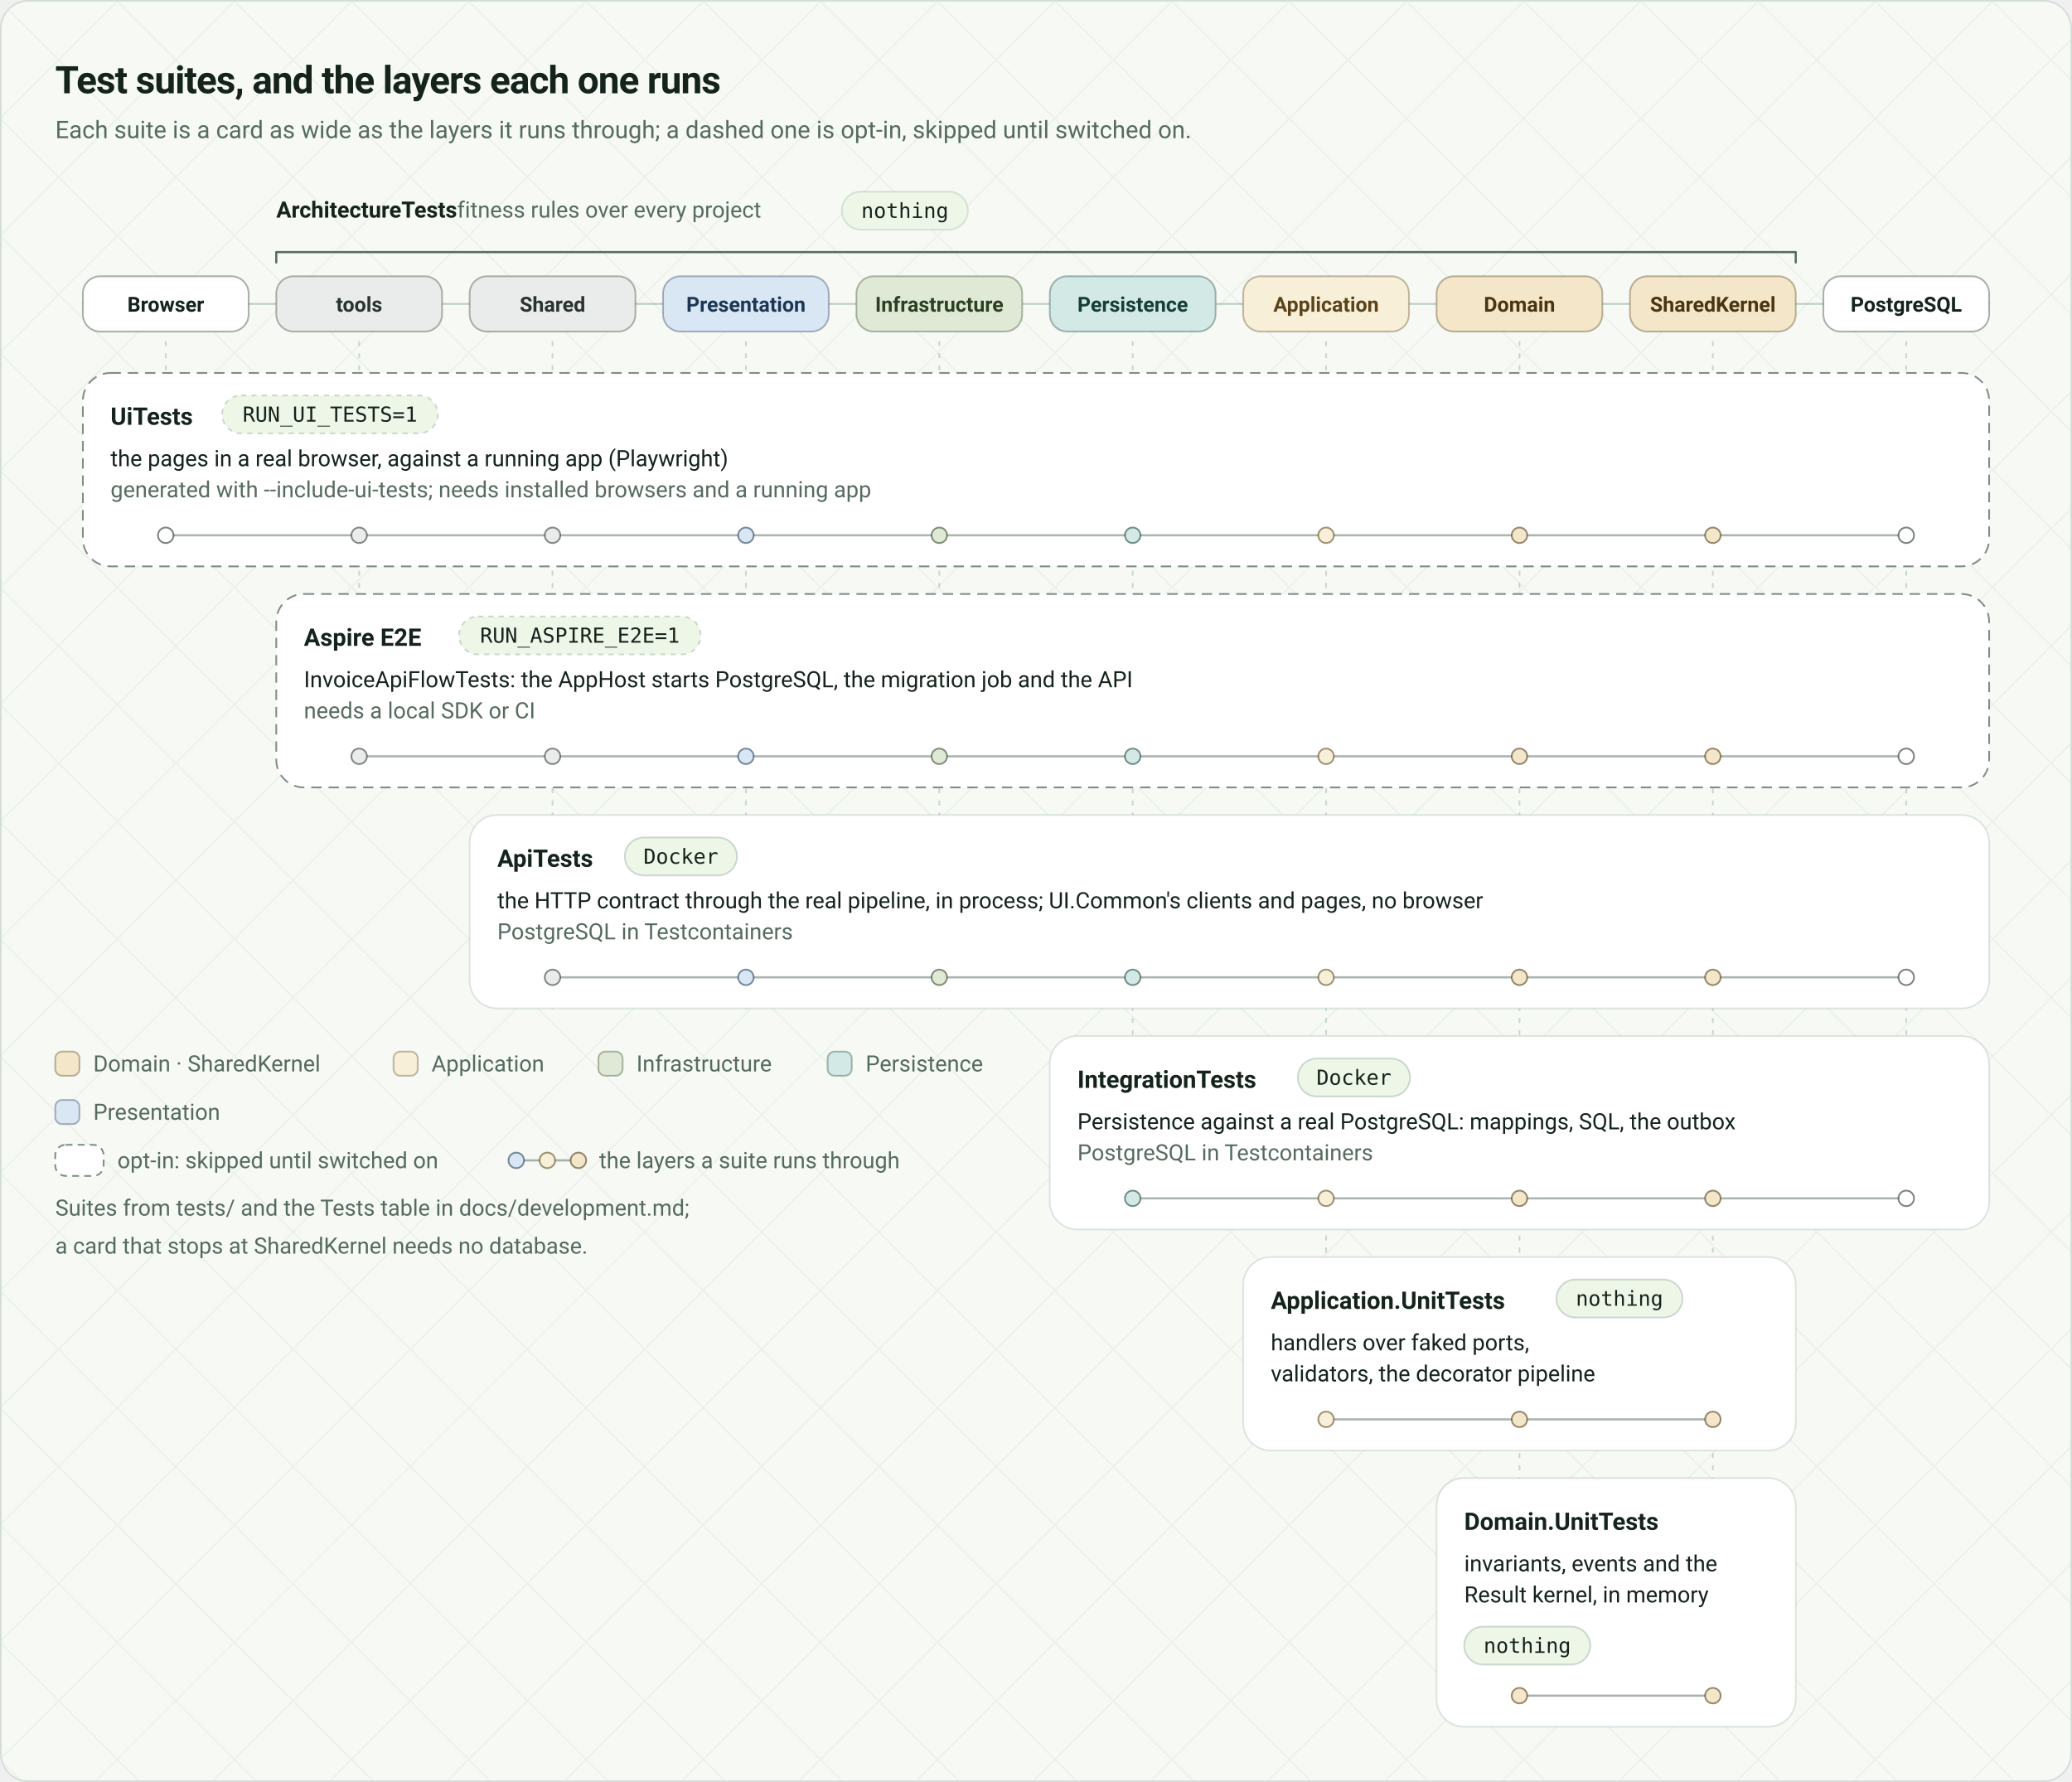
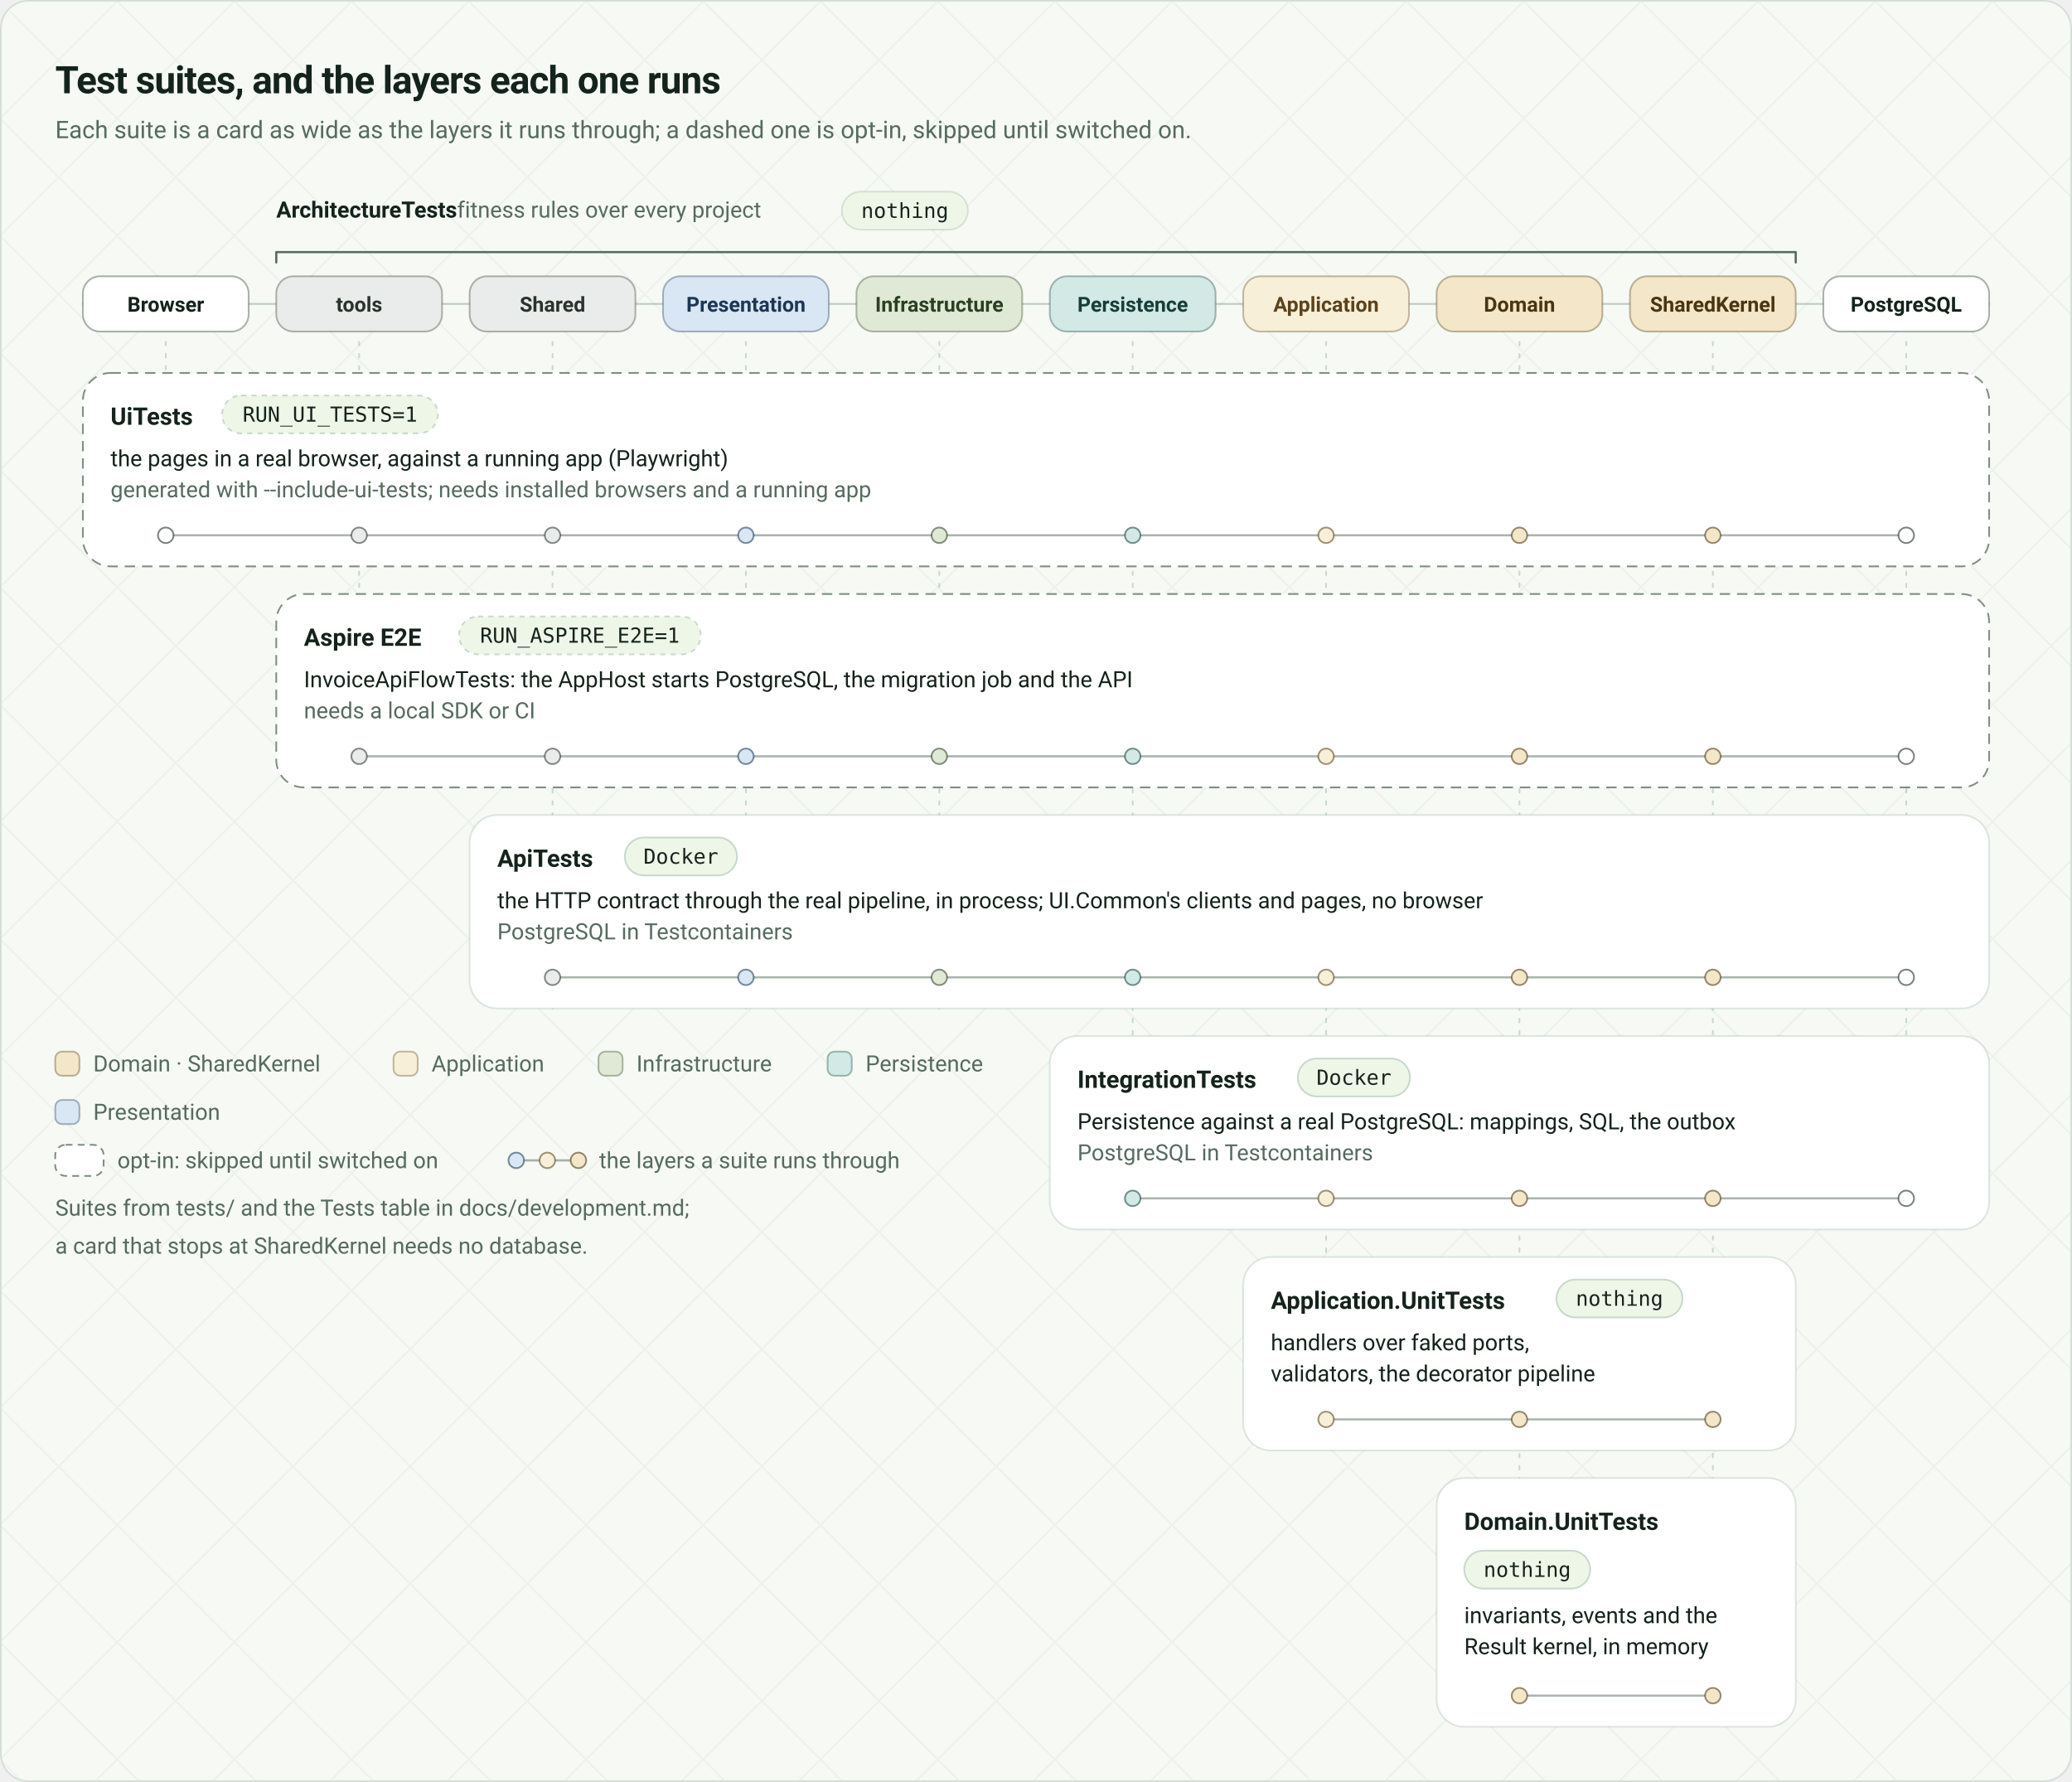
<svg xmlns="http://www.w3.org/2000/svg" width="1200" height="1032" viewBox="0 0 1200 1032" role="img" aria-labelledby="title desc">
  <style>
    .m12 { font-family: ui-monospace, SFMono-Regular, Menlo, Consolas, monospace; font-size: 12px; font-weight: 400 }
    .s12w600 { font-family: ui-sans-serif, -apple-system, "Segoe UI", Roboto, Helvetica, Arial, sans-serif; font-size: 12px; font-weight: 600 }
    .s13 { font-family: ui-sans-serif, -apple-system, "Segoe UI", Roboto, Helvetica, Arial, sans-serif; font-size: 13px; font-weight: 400 }
    .s13w600 { font-family: ui-sans-serif, -apple-system, "Segoe UI", Roboto, Helvetica, Arial, sans-serif; font-size: 13px; font-weight: 600 }
    .s14 { font-family: ui-sans-serif, -apple-system, "Segoe UI", Roboto, Helvetica, Arial, sans-serif; font-size: 14px; font-weight: 400 }
    .s14w600 { font-family: ui-sans-serif, -apple-system, "Segoe UI", Roboto, Helvetica, Arial, sans-serif; font-size: 14px; font-weight: 600 }
    .s22w600 { font-family: ui-sans-serif, -apple-system, "Segoe UI", Roboto, Helvetica, Arial, sans-serif; font-size: 22px; font-weight: 600 }
  </style>
  <defs>
    <pattern id="lattice" width="48" height="48" patternUnits="userSpaceOnUse" patternTransform="rotate(45)">
      <path d="M0 0.5 H48 M0.5 0 V48" fill="none" stroke="#1f5c3d" stroke-opacity="0.04" stroke-width="1" />
    </pattern>
  </defs>
  <rect x="0.5" y="0.5" width="1199" height="1031" rx="16" fill="#f6f9f4" stroke="#1f5c3d" stroke-width="1" stroke-opacity="0.14" />
  <rect x="1" y="1" width="1198" height="1030" rx="15.5" fill="url(#lattice)" />
  <text class="s22w600" x="32" y="54" fill="#14231b" letter-spacing="-0.44">Test suites, and the layers each one runs</text>
  <text class="s14" x="32" y="80" fill="#566b5f">Each suite is a card as wide as the layers it runs through; a dashed one is opt-in, skipped until switched on.</text>
  <text class="s13w600" x="160" y="126" fill="#14231b">ArchitectureTests<tspan class="s13" fill="#566b5f">  fitness rules over every project</tspan>
  </text>
  <rect x="487.56" y="111" width="73" height="22" rx="11" fill="#eef6e8" stroke="#1f5c3d" stroke-width="1" stroke-opacity="0.14" />
  <text class="m12" x="524.06" y="126.2" fill="#14231b" text-anchor="middle">nothing</text>
  <path d="M160 152 V146 H1040 V152" fill="none" stroke="#566b5f" stroke-width="1.25" stroke-linecap="round" stroke-linejoin="round" />
  <line x1="48" y1="176" x2="1152" y2="176" stroke="#1f5c3d" stroke-width="1" stroke-linecap="round" stroke-opacity="0.28" />
  <rect x="48" y="160" width="96" height="32" rx="10" fill="#ffffff" stroke="#14231b" stroke-width="1" stroke-opacity="0.35" />
  <text class="s12w600" x="96" y="180.5" fill="#14231b" text-anchor="middle">Browser</text>
  <rect x="160" y="160" width="96" height="32" rx="10" fill="#e9ecea" stroke="#2a332d" stroke-width="1" stroke-opacity="0.35" />
  <text class="s12w600" x="208" y="180.5" fill="#2a332d" text-anchor="middle">tools</text>
  <rect x="272" y="160" width="96" height="32" rx="10" fill="#e9ecea" stroke="#2a332d" stroke-width="1" stroke-opacity="0.35" />
  <text class="s12w600" x="320" y="180.5" fill="#2a332d" text-anchor="middle">Shared</text>
  <rect x="384" y="160" width="96" height="32" rx="10" fill="#d9e6f3" stroke="#1c3654" stroke-width="1" stroke-opacity="0.35" />
  <text class="s12w600" x="432" y="180.5" fill="#1c3654" text-anchor="middle">Presentation</text>
  <rect x="496" y="160" width="96" height="32" rx="10" fill="#dfe9d6" stroke="#2b4022" stroke-width="1" stroke-opacity="0.35" />
  <text class="s12w600" x="544" y="180.5" fill="#2b4022" text-anchor="middle">Infrastructure</text>
  <rect x="608" y="160" width="96" height="32" rx="10" fill="#d3e9e6" stroke="#163e39" stroke-width="1" stroke-opacity="0.35" />
  <text class="s12w600" x="656" y="180.5" fill="#163e39" text-anchor="middle">Persistence</text>
  <rect x="720" y="160" width="96" height="32" rx="10" fill="#f8efd9" stroke="#5a431a" stroke-width="1" stroke-opacity="0.35" />
  <text class="s12w600" x="768" y="180.5" fill="#5a431a" text-anchor="middle">Application</text>
  <rect x="832" y="160" width="96" height="32" rx="10" fill="#f3e6c9" stroke="#4a3511" stroke-width="1" stroke-opacity="0.35" />
  <text class="s12w600" x="880" y="180.5" fill="#4a3511" text-anchor="middle">Domain</text>
  <rect x="944" y="160" width="96" height="32" rx="10" fill="#f3e6c9" stroke="#4a3511" stroke-width="1" stroke-opacity="0.35" />
  <text class="s12w600" x="992" y="180.5" fill="#4a3511" text-anchor="middle">SharedKernel</text>
  <rect x="1056" y="160" width="96" height="32" rx="10" fill="#ffffff" stroke="#14231b" stroke-width="1" stroke-opacity="0.35" />
  <text class="s12w600" x="1104" y="180.5" fill="#14231b" text-anchor="middle">PostgreSQL</text>
  <line x1="96" y1="198" x2="96" y2="328" stroke="#1f5c3d" stroke-width="1" stroke-linecap="round" stroke-opacity="0.21" stroke-dasharray="2 5" />
  <line x1="208" y1="198" x2="208" y2="456" stroke="#1f5c3d" stroke-width="1" stroke-linecap="round" stroke-opacity="0.21" stroke-dasharray="2 5" />
  <line x1="320" y1="198" x2="320" y2="584" stroke="#1f5c3d" stroke-width="1" stroke-linecap="round" stroke-opacity="0.21" stroke-dasharray="2 5" />
  <line x1="432" y1="198" x2="432" y2="584" stroke="#1f5c3d" stroke-width="1" stroke-linecap="round" stroke-opacity="0.21" stroke-dasharray="2 5" />
  <line x1="544" y1="198" x2="544" y2="584" stroke="#1f5c3d" stroke-width="1" stroke-linecap="round" stroke-opacity="0.21" stroke-dasharray="2 5" />
  <line x1="656" y1="198" x2="656" y2="712" stroke="#1f5c3d" stroke-width="1" stroke-linecap="round" stroke-opacity="0.21" stroke-dasharray="2 5" />
  <line x1="768" y1="198" x2="768" y2="840" stroke="#1f5c3d" stroke-width="1" stroke-linecap="round" stroke-opacity="0.21" stroke-dasharray="2 5" />
  <line x1="880" y1="198" x2="880" y2="1000" stroke="#1f5c3d" stroke-width="1" stroke-linecap="round" stroke-opacity="0.21" stroke-dasharray="2 5" />
  <line x1="992" y1="198" x2="992" y2="1000" stroke="#1f5c3d" stroke-width="1" stroke-linecap="round" stroke-opacity="0.21" stroke-dasharray="2 5" />
  <line x1="1104" y1="198" x2="1104" y2="712" stroke="#1f5c3d" stroke-width="1" stroke-linecap="round" stroke-opacity="0.21" stroke-dasharray="2 5" />
  <rect x="48" y="216" width="1104" height="112" rx="16" fill="#ffffff" stroke="#566b5f" stroke-width="1" stroke-opacity="0.75" stroke-dasharray="6 4" />
  <text class="s14w600" x="64" y="246" fill="#14231b">UiTests</text>
+   <rect x="128.61" y="229" width="125" height="22" rx="11" fill="#eef6e8" stroke="#1f5c3d" stroke-width="1" stroke-opacity="0.21" stroke-dasharray="3 3" />
+   <text class="m12" x="191.11" y="244.2" fill="#14231b" text-anchor="middle">RUN_UI_TESTS=1</text>
  <text class="s13" x="64" y="270" fill="#14231b">the pages in a real browser, against a running app (Playwright)</text>
  <text class="s13" x="64" y="288" fill="#566b5f">generated with --include-ui-tests; needs installed browsers and a running app</text>
-   <rect x="128.61" y="229" width="125" height="22" rx="11" fill="#eef6e8" stroke="#1f5c3d" stroke-width="1" stroke-opacity="0.21" stroke-dasharray="3 3" />
-   <text class="m12" x="191.11" y="244.2" fill="#14231b" text-anchor="middle">RUN_UI_TESTS=1</text>
  <line x1="96" y1="310" x2="1104" y2="310" stroke="#566b5f" stroke-width="1.25" stroke-linecap="round" stroke-opacity="0.5" />
  <circle cx="96" cy="310" r="4.5" fill="#ffffff" stroke="#14231b" stroke-width="1" stroke-opacity="0.56" />
  <circle cx="208" cy="310" r="4.5" fill="#e9ecea" stroke="#2a332d" stroke-width="1" stroke-opacity="0.56" />
  <circle cx="320" cy="310" r="4.5" fill="#e9ecea" stroke="#2a332d" stroke-width="1" stroke-opacity="0.56" />
  <circle cx="432" cy="310" r="4.5" fill="#d9e6f3" stroke="#1c3654" stroke-width="1" stroke-opacity="0.56" />
  <circle cx="544" cy="310" r="4.5" fill="#dfe9d6" stroke="#2b4022" stroke-width="1" stroke-opacity="0.56" />
  <circle cx="656" cy="310" r="4.5" fill="#d3e9e6" stroke="#163e39" stroke-width="1" stroke-opacity="0.56" />
  <circle cx="768" cy="310" r="4.5" fill="#f8efd9" stroke="#5a431a" stroke-width="1" stroke-opacity="0.56" />
  <circle cx="880" cy="310" r="4.5" fill="#f3e6c9" stroke="#4a3511" stroke-width="1" stroke-opacity="0.56" />
  <circle cx="992" cy="310" r="4.5" fill="#f3e6c9" stroke="#4a3511" stroke-width="1" stroke-opacity="0.56" />
  <circle cx="1104" cy="310" r="4.5" fill="#ffffff" stroke="#14231b" stroke-width="1" stroke-opacity="0.56" />
  <rect x="160" y="344" width="992" height="112" rx="16" fill="#ffffff" stroke="#566b5f" stroke-width="1" stroke-opacity="0.75" stroke-dasharray="6 4" />
  <text class="s14w600" x="176" y="374" fill="#14231b">Aspire E2E</text>
+   <rect x="265.83" y="357" width="140" height="22" rx="11" fill="#eef6e8" stroke="#1f5c3d" stroke-width="1" stroke-opacity="0.21" stroke-dasharray="3 3" />
+   <text class="m12" x="335.83" y="372.2" fill="#14231b" text-anchor="middle">RUN_ASPIRE_E2E=1</text>
  <text class="s13" x="176" y="398" fill="#14231b">InvoiceApiFlowTests: the AppHost starts PostgreSQL, the migration job and the API</text>
  <text class="s13" x="176" y="416" fill="#566b5f">needs a local SDK or CI</text>
-   <rect x="265.83" y="357" width="140" height="22" rx="11" fill="#eef6e8" stroke="#1f5c3d" stroke-width="1" stroke-opacity="0.21" stroke-dasharray="3 3" />
-   <text class="m12" x="335.83" y="372.2" fill="#14231b" text-anchor="middle">RUN_ASPIRE_E2E=1</text>
  <line x1="208" y1="438" x2="1104" y2="438" stroke="#566b5f" stroke-width="1.25" stroke-linecap="round" stroke-opacity="0.5" />
  <circle cx="208" cy="438" r="4.5" fill="#e9ecea" stroke="#2a332d" stroke-width="1" stroke-opacity="0.56" />
  <circle cx="320" cy="438" r="4.5" fill="#e9ecea" stroke="#2a332d" stroke-width="1" stroke-opacity="0.56" />
  <circle cx="432" cy="438" r="4.5" fill="#d9e6f3" stroke="#1c3654" stroke-width="1" stroke-opacity="0.56" />
  <circle cx="544" cy="438" r="4.5" fill="#dfe9d6" stroke="#2b4022" stroke-width="1" stroke-opacity="0.56" />
  <circle cx="656" cy="438" r="4.5" fill="#d3e9e6" stroke="#163e39" stroke-width="1" stroke-opacity="0.56" />
  <circle cx="768" cy="438" r="4.5" fill="#f8efd9" stroke="#5a431a" stroke-width="1" stroke-opacity="0.56" />
  <circle cx="880" cy="438" r="4.5" fill="#f3e6c9" stroke="#4a3511" stroke-width="1" stroke-opacity="0.56" />
  <circle cx="992" cy="438" r="4.5" fill="#f3e6c9" stroke="#4a3511" stroke-width="1" stroke-opacity="0.56" />
  <circle cx="1104" cy="438" r="4.5" fill="#ffffff" stroke="#14231b" stroke-width="1" stroke-opacity="0.56" />
  <rect x="272" y="472" width="880" height="112" rx="16" fill="#ffffff" stroke="#1f5c3d" stroke-width="1" stroke-opacity="0.14" />
  <text class="s14w600" x="288" y="502" fill="#14231b">ApiTests</text>
+   <rect x="361.85" y="485" width="65" height="22" rx="11" fill="#eef6e8" stroke="#1f5c3d" stroke-width="1" stroke-opacity="0.21" />
+   <text class="m12" x="394.35" y="500.2" fill="#14231b" text-anchor="middle">Docker</text>
  <text class="s13" x="288" y="526" fill="#14231b">the HTTP contract through the real pipeline, in process; UI.Common's clients and pages, no browser</text>
  <text class="s13" x="288" y="544" fill="#566b5f">PostgreSQL in Testcontainers</text>
-   <rect x="361.85" y="485" width="65" height="22" rx="11" fill="#eef6e8" stroke="#1f5c3d" stroke-width="1" stroke-opacity="0.21" />
-   <text class="m12" x="394.35" y="500.2" fill="#14231b" text-anchor="middle">Docker</text>
  <line x1="320" y1="566" x2="1104" y2="566" stroke="#566b5f" stroke-width="1.25" stroke-linecap="round" stroke-opacity="0.5" />
  <circle cx="320" cy="566" r="4.5" fill="#e9ecea" stroke="#2a332d" stroke-width="1" stroke-opacity="0.56" />
  <circle cx="432" cy="566" r="4.5" fill="#d9e6f3" stroke="#1c3654" stroke-width="1" stroke-opacity="0.56" />
  <circle cx="544" cy="566" r="4.5" fill="#dfe9d6" stroke="#2b4022" stroke-width="1" stroke-opacity="0.56" />
  <circle cx="656" cy="566" r="4.5" fill="#d3e9e6" stroke="#163e39" stroke-width="1" stroke-opacity="0.56" />
  <circle cx="768" cy="566" r="4.5" fill="#f8efd9" stroke="#5a431a" stroke-width="1" stroke-opacity="0.56" />
  <circle cx="880" cy="566" r="4.5" fill="#f3e6c9" stroke="#4a3511" stroke-width="1" stroke-opacity="0.56" />
  <circle cx="992" cy="566" r="4.5" fill="#f3e6c9" stroke="#4a3511" stroke-width="1" stroke-opacity="0.56" />
  <circle cx="1104" cy="566" r="4.5" fill="#ffffff" stroke="#14231b" stroke-width="1" stroke-opacity="0.56" />
  <rect x="608" y="600" width="544" height="112" rx="16" fill="#ffffff" stroke="#1f5c3d" stroke-width="1" stroke-opacity="0.14" />
  <text class="s14w600" x="624" y="630" fill="#14231b">IntegrationTests</text>
+   <rect x="751.62" y="613" width="65" height="22" rx="11" fill="#eef6e8" stroke="#1f5c3d" stroke-width="1" stroke-opacity="0.21" />
+   <text class="m12" x="784.12" y="628.2" fill="#14231b" text-anchor="middle">Docker</text>
  <text class="s13" x="624" y="654" fill="#14231b">Persistence against a real PostgreSQL: mappings, SQL, the outbox</text>
  <text class="s13" x="624" y="672" fill="#566b5f">PostgreSQL in Testcontainers</text>
-   <rect x="751.62" y="613" width="65" height="22" rx="11" fill="#eef6e8" stroke="#1f5c3d" stroke-width="1" stroke-opacity="0.21" />
-   <text class="m12" x="784.12" y="628.2" fill="#14231b" text-anchor="middle">Docker</text>
  <line x1="656" y1="694" x2="1104" y2="694" stroke="#566b5f" stroke-width="1.25" stroke-linecap="round" stroke-opacity="0.5" />
  <circle cx="656" cy="694" r="4.5" fill="#d3e9e6" stroke="#163e39" stroke-width="1" stroke-opacity="0.56" />
  <circle cx="768" cy="694" r="4.5" fill="#f8efd9" stroke="#5a431a" stroke-width="1" stroke-opacity="0.56" />
  <circle cx="880" cy="694" r="4.5" fill="#f3e6c9" stroke="#4a3511" stroke-width="1" stroke-opacity="0.56" />
  <circle cx="992" cy="694" r="4.5" fill="#f3e6c9" stroke="#4a3511" stroke-width="1" stroke-opacity="0.56" />
  <circle cx="1104" cy="694" r="4.5" fill="#ffffff" stroke="#14231b" stroke-width="1" stroke-opacity="0.56" />
  <rect x="720" y="728" width="320" height="112" rx="16" fill="#ffffff" stroke="#1f5c3d" stroke-width="1" stroke-opacity="0.14" />
  <text class="s14w600" x="736" y="758" fill="#14231b">Application.UnitTests</text>
+   <rect x="901.42" y="741" width="73" height="22" rx="11" fill="#eef6e8" stroke="#1f5c3d" stroke-width="1" stroke-opacity="0.21" />
+   <text class="m12" x="937.92" y="756.2" fill="#14231b" text-anchor="middle">nothing</text>
  <text class="s13" x="736" y="782" fill="#14231b">handlers over faked ports,</text>
  <text class="s13" x="736" y="800" fill="#14231b">validators, the decorator pipeline</text>
-   <rect x="901.42" y="741" width="73" height="22" rx="11" fill="#eef6e8" stroke="#1f5c3d" stroke-width="1" stroke-opacity="0.21" />
-   <text class="m12" x="937.92" y="756.2" fill="#14231b" text-anchor="middle">nothing</text>
  <line x1="768" y1="822" x2="992" y2="822" stroke="#566b5f" stroke-width="1.25" stroke-linecap="round" stroke-opacity="0.5" />
  <circle cx="768" cy="822" r="4.5" fill="#f8efd9" stroke="#5a431a" stroke-width="1" stroke-opacity="0.56" />
  <circle cx="880" cy="822" r="4.5" fill="#f3e6c9" stroke="#4a3511" stroke-width="1" stroke-opacity="0.56" />
  <circle cx="992" cy="822" r="4.5" fill="#f3e6c9" stroke="#4a3511" stroke-width="1" stroke-opacity="0.56" />
  <rect x="832" y="856" width="208" height="144" rx="16" fill="#ffffff" stroke="#1f5c3d" stroke-width="1" stroke-opacity="0.14" />
  <text class="s14w600" x="848" y="886" fill="#14231b">Domain.UnitTests</text>
-   <text class="s13" x="848" y="910" fill="#14231b">invariants, events and the</text>
-   <text class="s13" x="848" y="928" fill="#14231b">Result kernel, in memory</text>
-   <rect x="848" y="942" width="73" height="22" rx="11" fill="#eef6e8" stroke="#1f5c3d" stroke-width="1" stroke-opacity="0.21" />
-   <text class="m12" x="884.5" y="957.2" fill="#14231b" text-anchor="middle">nothing</text>
+   <rect x="848" y="898" width="73" height="22" rx="11" fill="#eef6e8" stroke="#1f5c3d" stroke-width="1" stroke-opacity="0.21" />
+   <text class="m12" x="884.5" y="913.2" fill="#14231b" text-anchor="middle">nothing</text>
+   <text class="s13" x="848" y="940" fill="#14231b">invariants, events and the</text>
+   <text class="s13" x="848" y="958" fill="#14231b">Result kernel, in memory</text>
  <line x1="880" y1="982" x2="992" y2="982" stroke="#566b5f" stroke-width="1.25" stroke-linecap="round" stroke-opacity="0.5" />
  <circle cx="880" cy="982" r="4.5" fill="#f3e6c9" stroke="#4a3511" stroke-width="1" stroke-opacity="0.56" />
  <circle cx="992" cy="982" r="4.5" fill="#f3e6c9" stroke="#4a3511" stroke-width="1" stroke-opacity="0.56" />
  <rect x="32" y="609" width="14" height="14" rx="4" fill="#f3e6c9" stroke="#4a3511" stroke-width="1" stroke-opacity="0.35" />
  <text class="s13" x="54" y="620.5" fill="#566b5f">Domain · SharedKernel</text>
  <rect x="227.92" y="609" width="14" height="14" rx="4" fill="#f8efd9" stroke="#5a431a" stroke-width="1" stroke-opacity="0.35" />
  <text class="s13" x="249.92" y="620.5" fill="#566b5f">Application</text>
  <rect x="346.59" y="609" width="14" height="14" rx="4" fill="#dfe9d6" stroke="#2b4022" stroke-width="1" stroke-opacity="0.35" />
  <text class="s13" x="368.59" y="620.5" fill="#566b5f">Infrastructure</text>
  <rect x="479.3" y="609" width="14" height="14" rx="4" fill="#d3e9e6" stroke="#163e39" stroke-width="1" stroke-opacity="0.35" />
  <text class="s13" x="501.3" y="620.5" fill="#566b5f">Persistence</text>
  <rect x="32" y="637" width="14" height="14" rx="4" fill="#d9e6f3" stroke="#1c3654" stroke-width="1" stroke-opacity="0.35" />
  <text class="s13" x="54" y="648.5" fill="#566b5f">Presentation</text>
  <rect x="32" y="663" width="28" height="18" rx="6" fill="#ffffff" stroke="#566b5f" stroke-width="1" stroke-opacity="0.75" stroke-dasharray="4 3" />
  <text class="s13" x="68" y="676.5" fill="#566b5f">opt-in: skipped until switched on</text>
  <line x1="298.99" y1="672" x2="334.99" y2="672" stroke="#566b5f" stroke-width="1.25" stroke-linecap="round" stroke-opacity="0.5" />
  <circle cx="298.99" cy="672" r="4.5" fill="#d9e6f3" stroke="#1c3654" stroke-width="1" stroke-opacity="0.56" />
  <circle cx="316.99" cy="672" r="4.5" fill="#f8efd9" stroke="#5a431a" stroke-width="1" stroke-opacity="0.56" />
  <circle cx="334.99" cy="672" r="4.5" fill="#f3e6c9" stroke="#4a3511" stroke-width="1" stroke-opacity="0.56" />
  <text class="s13" x="346.99" y="676.5" fill="#566b5f">the layers a suite runs through</text>
  <text class="s13" x="32" y="704" fill="#566b5f">Suites from tests/ and the Tests table in docs/development.md;</text>
  <text class="s13" x="32" y="726" fill="#566b5f">a card that stops at SharedKernel needs no database.</text>
</svg>
